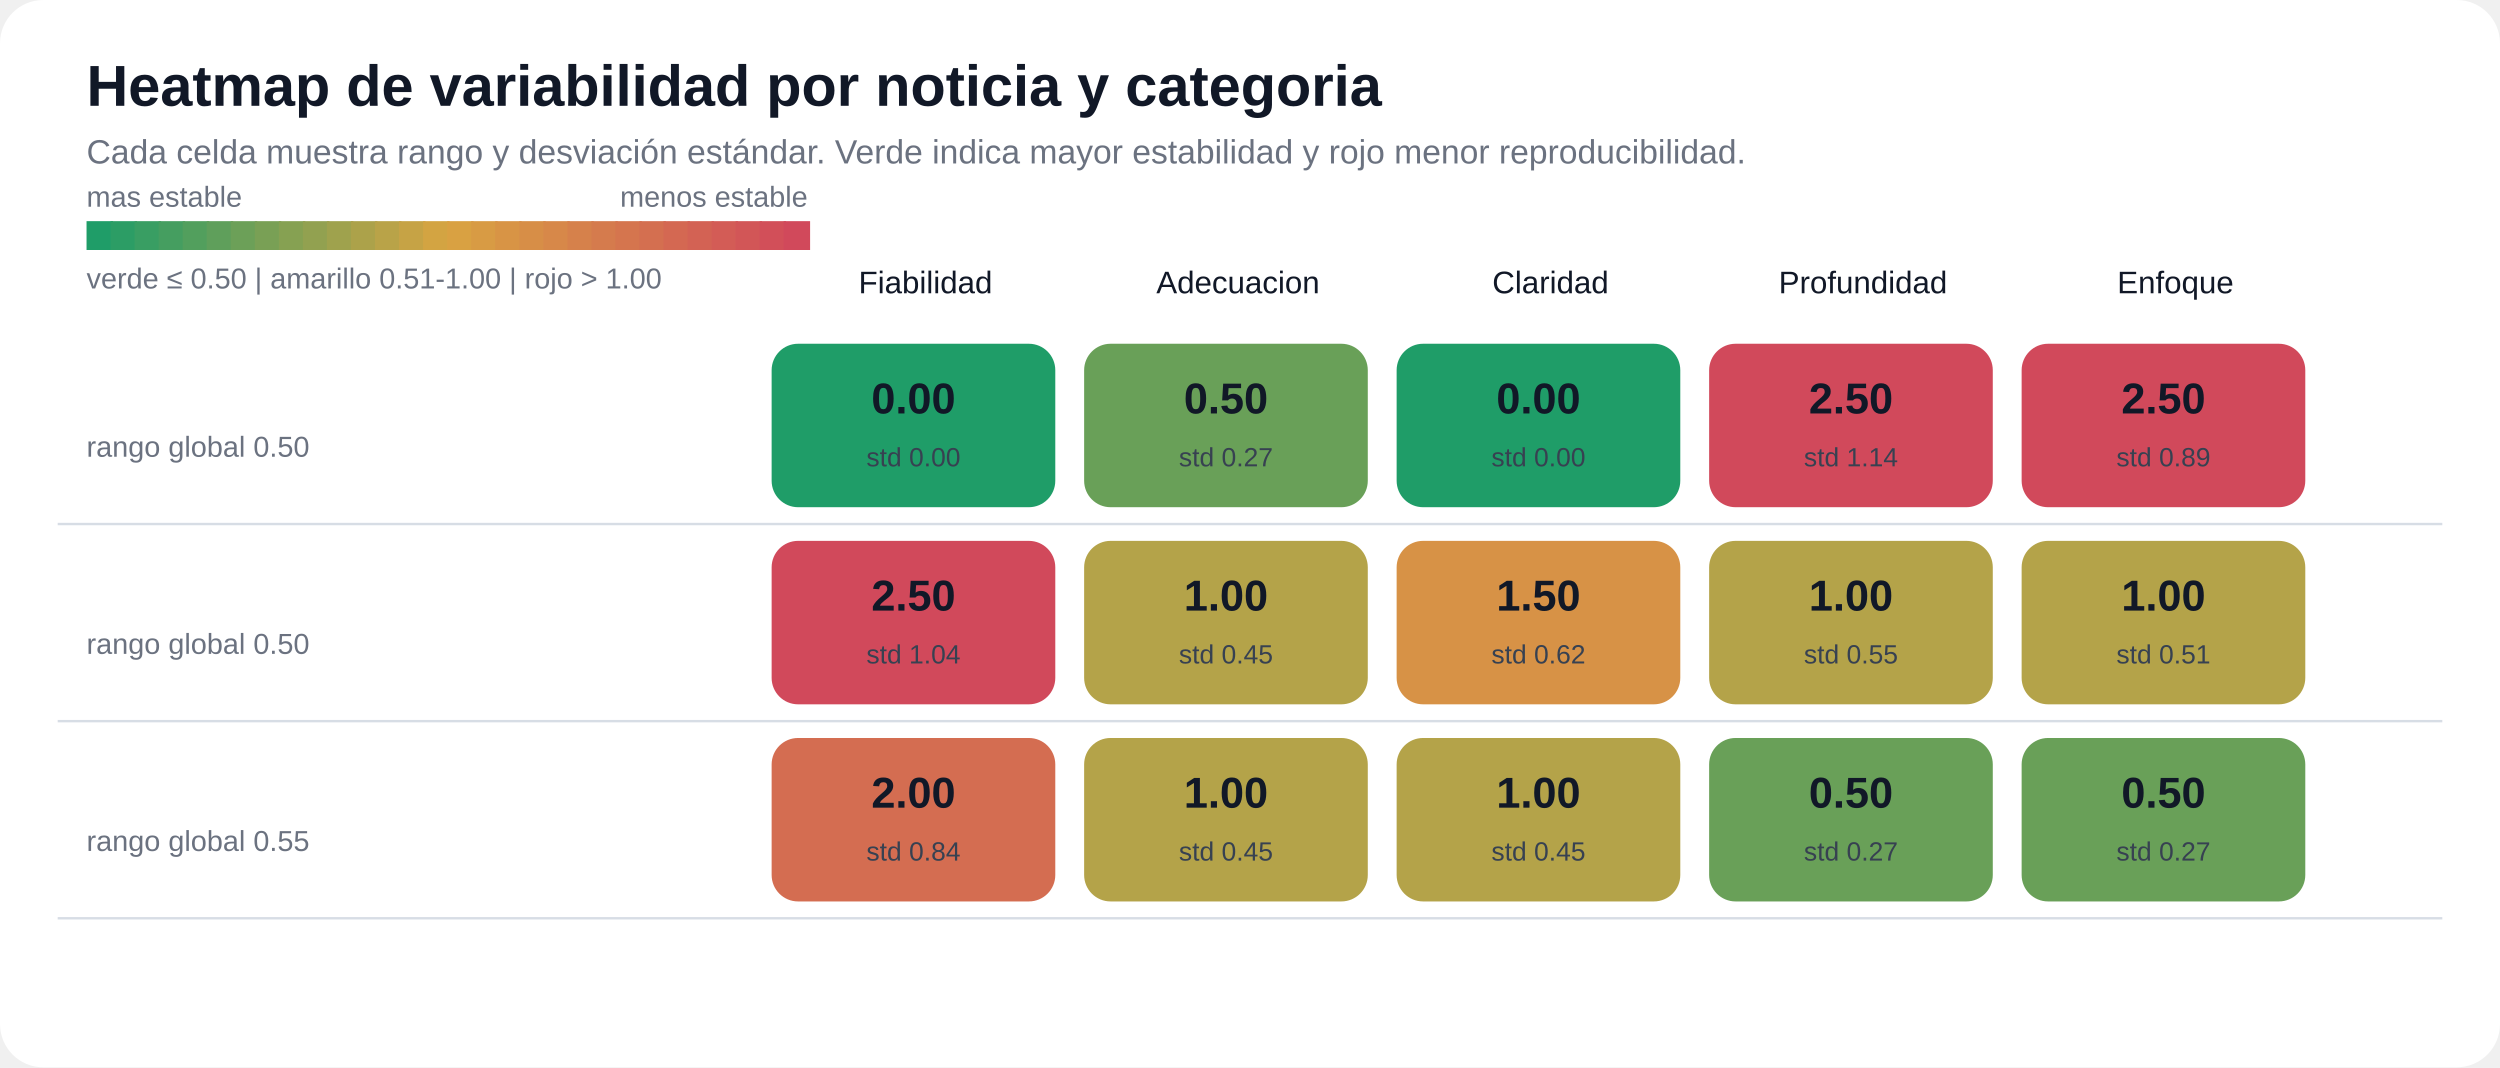
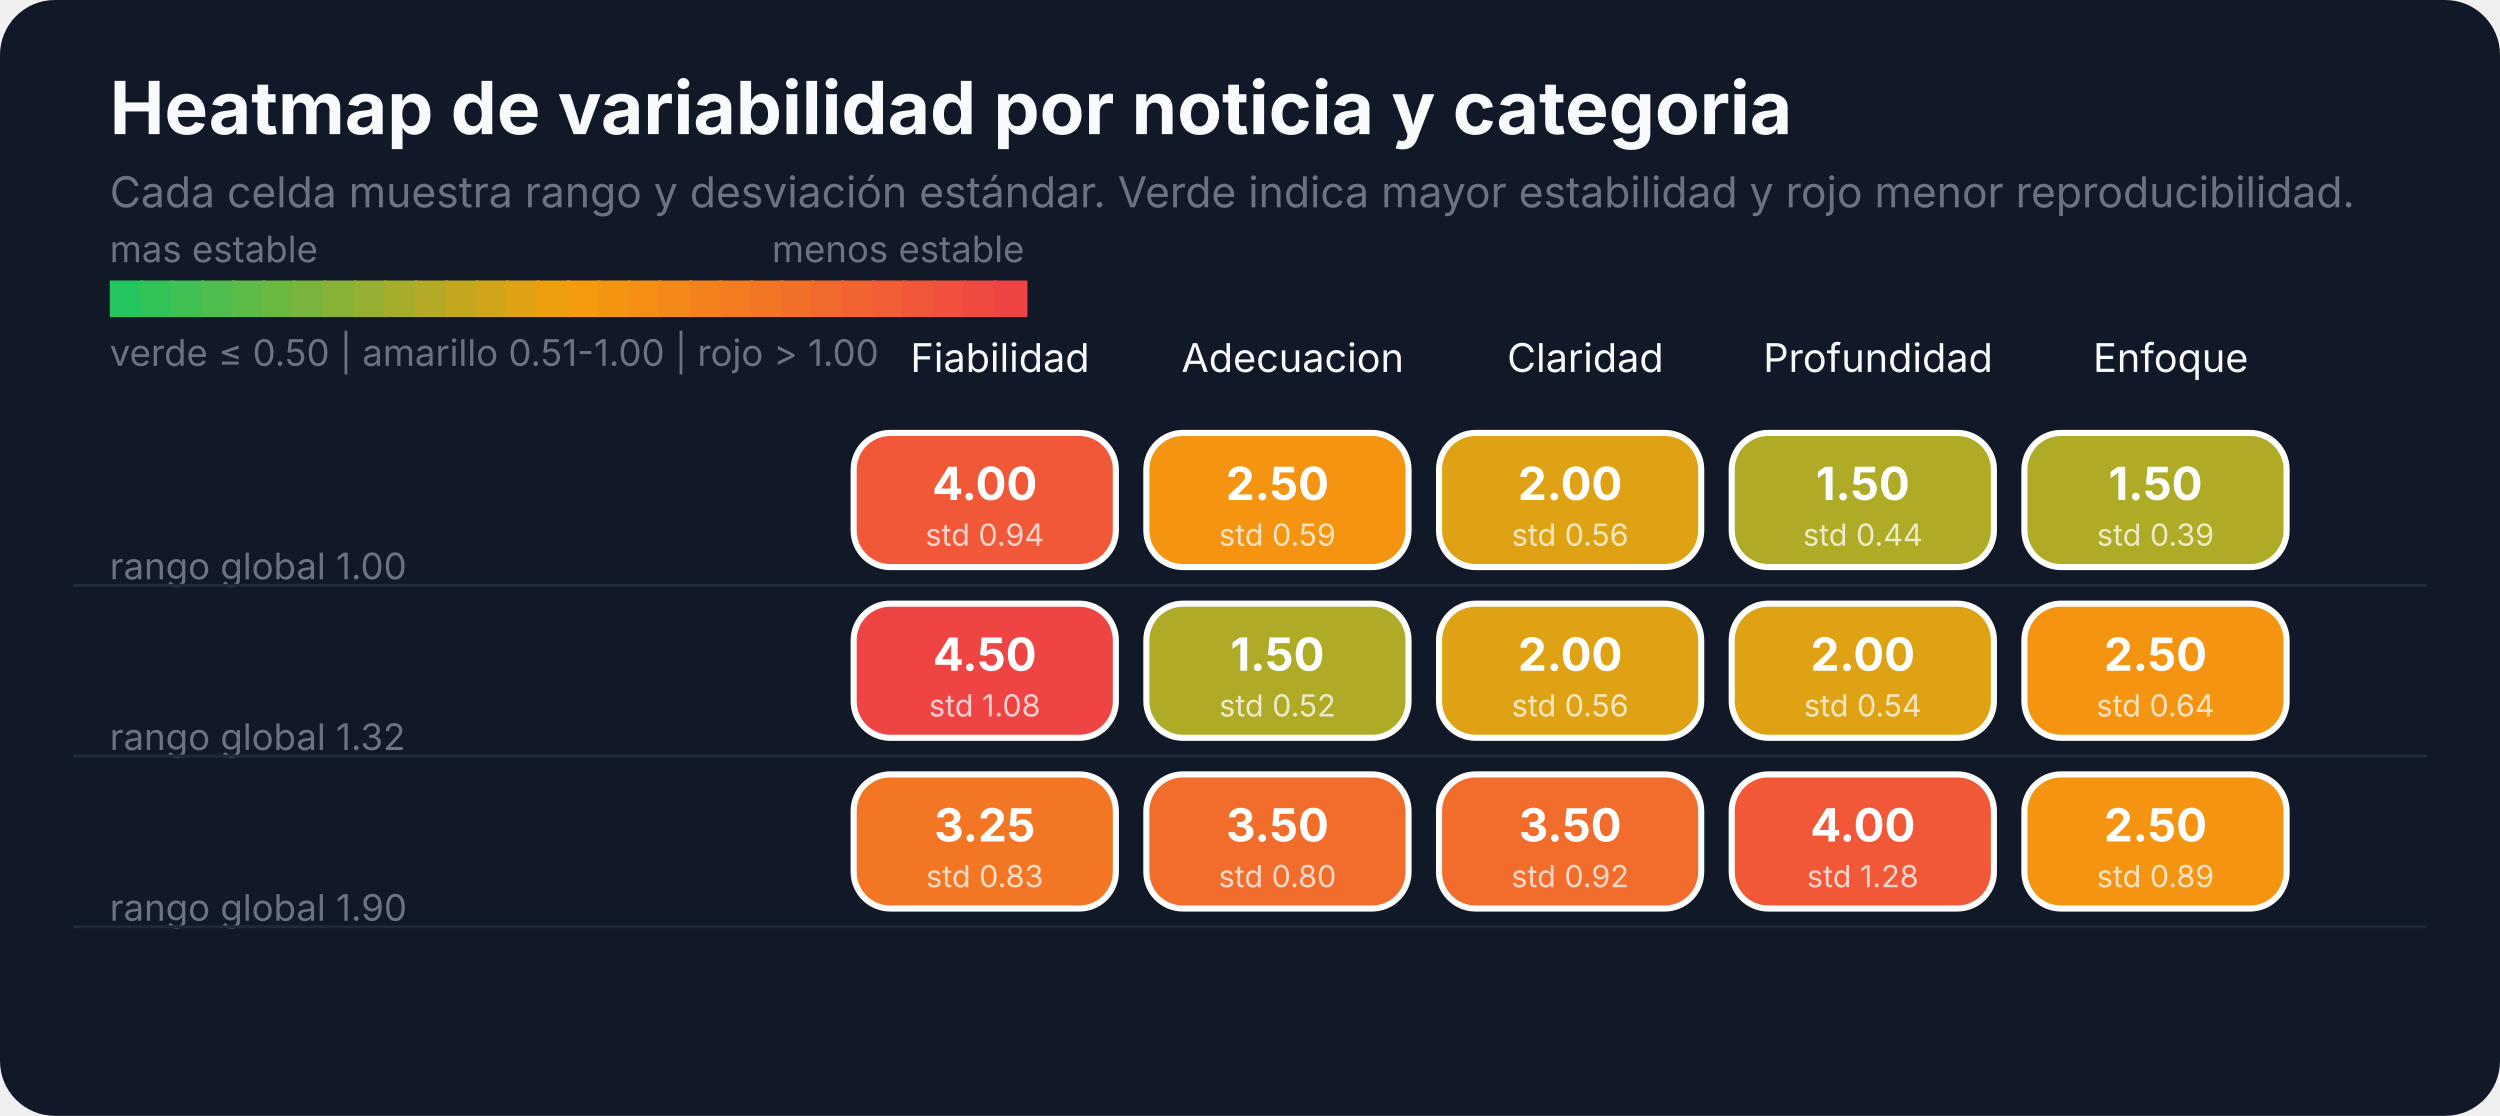
- <svg xmlns="http://www.w3.org/2000/svg" width="1040" height="444" viewBox="0 0 1040 444" role="img" aria-labelledby="title desc">
+ <svg xmlns="http://www.w3.org/2000/svg" width="820" height="366" viewBox="0 0 820 366" role="img" aria-labelledby="title desc">
  <style>
-       .title { font: 700 24px Arial, sans-serif; fill: #111827; }
-       .subtitle { font: 14px Arial, sans-serif; fill: #6b7280; }
-       .label { font: 13px Arial, sans-serif; fill: #111827; }
-       .small { font: 12px Arial, sans-serif; fill: #6b7280; }
-       .value { font: 700 13px Arial, sans-serif; fill: #111827; }
-       .axis { stroke: #d7dde5; stroke-width: 1; }
-       .panel { fill: #ffffff; stroke: #e5e7eb; stroke-width: 1; }
+       .title { font: 700 24px Inter, system-ui, -apple-system, sans-serif; fill: #f9fafb; }
+       .subtitle { font: 14px Inter, system-ui, -apple-system, sans-serif; fill: #6b7280; }
+       .label { font: 13px Inter, system-ui, -apple-system, sans-serif; fill: #f9fafb; }
+       .small { font: 12px Inter, system-ui, -apple-system, sans-serif; fill: #6b7280; }
+       .value { font: 700 13px Inter, system-ui, -apple-system, sans-serif; fill: #f9fafb; }
+       .axis { stroke: #1e293b; stroke-width: 1; }
+       .panel { fill: #111827; stroke: #1e293b; stroke-width: 1; }
    </style>
-   <rect width="1040" height="444" rx="18" fill="#ffffff" />
+   <rect width="820" height="366" rx="18" fill="#111827" />
  <text x="36" y="44" class="title">Heatmap de variabilidad por noticia y categoria</text>
  <text x="36" y="68" class="subtitle">Cada celda muestra rango y desviación estándar. Verde indica mayor estabilidad y rojo menor reproducibilidad.</text>
-   <rect x="36.0" y="92" width="11.0" height="12" fill="#1f9d68" />
-   <rect x="46.0" y="92" width="11.0" height="12" fill="#2c9d65" />
-   <rect x="56.0" y="92" width="11.0" height="12" fill="#399e63" />
-   <rect x="66.0" y="92" width="11.0" height="12" fill="#459e60" />
-   <rect x="76.0" y="92" width="11.0" height="12" fill="#529f5d" />
-   <rect x="86.0" y="92" width="11.0" height="12" fill="#5f9f5b" />
-   <rect x="96.0" y="92" width="11.0" height="12" fill="#6ca058" />
-   <rect x="106.0" y="92" width="11.0" height="12" fill="#79a055" />
-   <rect x="116.0" y="92" width="11.0" height="12" fill="#86a152" />
-   <rect x="126.0" y="92" width="11.0" height="12" fill="#92a150" />
-   <rect x="136.0" y="92" width="11.0" height="12" fill="#9fa24d" />
-   <rect x="146.0" y="92" width="11.0" height="12" fill="#aca24a" />
-   <rect x="156.0" y="92" width="11.0" height="12" fill="#b9a348" />
-   <rect x="166.0" y="92" width="11.0" height="12" fill="#c6a345" />
-   <rect x="176.0" y="92" width="11.0" height="12" fill="#d3a442" />
-   <rect x="186.0" y="92" width="11.0" height="12" fill="#d9a142" />
-   <rect x="196.0" y="92" width="11.0" height="12" fill="#d89b44" />
-   <rect x="206.0" y="92" width="11.0" height="12" fill="#d89445" />
-   <rect x="216.0" y="92" width="11.0" height="12" fill="#d78e47" />
-   <rect x="226.0" y="92" width="11.0" height="12" fill="#d78849" />
-   <rect x="236.0" y="92" width="11.0" height="12" fill="#d6814b" />
-   <rect x="246.0" y="92" width="11.0" height="12" fill="#d57b4d" />
-   <rect x="256.0" y="92" width="11.0" height="12" fill="#d5754e" />
-   <rect x="266.0" y="92" width="11.0" height="12" fill="#d46f50" />
-   <rect x="276.0" y="92" width="11.0" height="12" fill="#d46852" />
-   <rect x="286.0" y="92" width="11.0" height="12" fill="#d36254" />
-   <rect x="296.0" y="92" width="11.0" height="12" fill="#d35c56" />
-   <rect x="306.0" y="92" width="11.0" height="12" fill="#d25657" />
-   <rect x="316.0" y="92" width="11.0" height="12" fill="#d24f59" />
-   <rect x="326.0" y="92" width="11.0" height="12" fill="#d1495b" />
+   <rect x="36.0" y="92" width="11.0" height="12" fill="#22c55e" />
+   <rect x="46.0" y="92" width="11.0" height="12" fill="#31c258" />
+   <rect x="56.0" y="92" width="11.0" height="12" fill="#3fc053" />
+   <rect x="66.0" y="92" width="11.0" height="12" fill="#4ebd4d" />
+   <rect x="76.0" y="92" width="11.0" height="12" fill="#5cba47" />
+   <rect x="86.0" y="92" width="11.0" height="12" fill="#6bb841" />
+   <rect x="96.0" y="92" width="11.0" height="12" fill="#79b53c" />
+   <rect x="106.0" y="92" width="11.0" height="12" fill="#88b236" />
+   <rect x="116.0" y="92" width="11.0" height="12" fill="#96af30" />
+   <rect x="126.0" y="92" width="11.0" height="12" fill="#a5ad2a" />
+   <rect x="136.0" y="92" width="11.0" height="12" fill="#b4aa25" />
+   <rect x="146.0" y="92" width="11.0" height="12" fill="#c2a71f" />
+   <rect x="156.0" y="92" width="11.0" height="12" fill="#d1a519" />
+   <rect x="166.0" y="92" width="11.0" height="12" fill="#dfa214" />
+   <rect x="176.0" y="92" width="11.0" height="12" fill="#ee9f0e" />
+   <rect x="186.0" y="92" width="11.0" height="12" fill="#f59b0d" />
+   <rect x="196.0" y="92" width="11.0" height="12" fill="#f49511" />
+   <rect x="206.0" y="92" width="11.0" height="12" fill="#f48e15" />
+   <rect x="216.0" y="92" width="11.0" height="12" fill="#f48819" />
+   <rect x="226.0" y="92" width="11.0" height="12" fill="#f3821d" />
+   <rect x="236.0" y="92" width="11.0" height="12" fill="#f37c21" />
+   <rect x="246.0" y="92" width="11.0" height="12" fill="#f27625" />
+   <rect x="256.0" y="92" width="11.0" height="12" fill="#f26f28" />
+   <rect x="266.0" y="92" width="11.0" height="12" fill="#f1692c" />
+   <rect x="276.0" y="92" width="11.0" height="12" fill="#f16330" />
+   <rect x="286.0" y="92" width="11.0" height="12" fill="#f15d34" />
+   <rect x="296.0" y="92" width="11.0" height="12" fill="#f05738" />
+   <rect x="306.0" y="92" width="11.0" height="12" fill="#f0503c" />
+   <rect x="316.0" y="92" width="11.0" height="12" fill="#ef4a40" />
+   <rect x="326.0" y="92" width="11.0" height="12" fill="#ef4444" />
  <text x="36" y="86" class="small">mas estable</text>
  <text x="336" y="86" text-anchor="end" class="small">menos estable</text>
  <text x="36" y="120" class="small">verde ≤ 0.50 | amarillo 0.51-1.00 | rojo &gt; 1.00</text>
-   <text x="385.0" y="122" text-anchor="middle" class="label">Fiabilidad</text>
-   <text x="515.0" y="122" text-anchor="middle" class="label">Adecuacion</text>
-   <text x="645.0" y="122" text-anchor="middle" class="label">Claridad</text>
-   <text x="775.0" y="122" text-anchor="middle" class="label">Profundidad</text>
-   <text x="905.0" y="122" text-anchor="middle" class="label">Enfoque</text>
+   <text x="328.0" y="122" text-anchor="middle" class="label">Fiabilidad</text>
+   <text x="424.0" y="122" text-anchor="middle" class="label">Adecuacion</text>
+   <text x="520.0" y="122" text-anchor="middle" class="label">Claridad</text>
+   <text x="616.0" y="122" text-anchor="middle" class="label">Profundidad</text>
+   <text x="712.0" y="122" text-anchor="middle" class="label">Enfoque</text>
  <text x="36" y="170" class="label" />
-   <text x="36" y="190" class="small">rango global 0.50</text>
-   <rect x="320" y="142" width="120" height="70" rx="12" fill="#1f9d68" stroke="white" stroke-width="2" />
-   <text x="380.0" y="172" text-anchor="middle" font-family="Arial, sans-serif" font-size="18" font-weight="700" fill="#111827">0.00</text>
-   <text x="380.0" y="194" text-anchor="middle" font-family="Arial, sans-serif" font-size="11" fill="#374151">std 0.00</text>
-   <rect x="450" y="142" width="120" height="70" rx="12" fill="#69a058" stroke="white" stroke-width="2" />
-   <text x="510.0" y="172" text-anchor="middle" font-family="Arial, sans-serif" font-size="18" font-weight="700" fill="#111827">0.50</text>
-   <text x="510.0" y="194" text-anchor="middle" font-family="Arial, sans-serif" font-size="11" fill="#374151">std 0.27</text>
-   <rect x="580" y="142" width="120" height="70" rx="12" fill="#1f9d68" stroke="white" stroke-width="2" />
-   <text x="640.0" y="172" text-anchor="middle" font-family="Arial, sans-serif" font-size="18" font-weight="700" fill="#111827">0.00</text>
-   <text x="640.0" y="194" text-anchor="middle" font-family="Arial, sans-serif" font-size="11" fill="#374151">std 0.00</text>
-   <rect x="710" y="142" width="120" height="70" rx="12" fill="#d1495b" stroke="white" stroke-width="2" />
-   <text x="770.0" y="172" text-anchor="middle" font-family="Arial, sans-serif" font-size="18" font-weight="700" fill="#111827">2.50</text>
-   <text x="770.0" y="194" text-anchor="middle" font-family="Arial, sans-serif" font-size="11" fill="#374151">std 1.14</text>
-   <rect x="840" y="142" width="120" height="70" rx="12" fill="#d1495b" stroke="white" stroke-width="2" />
-   <text x="900.0" y="172" text-anchor="middle" font-family="Arial, sans-serif" font-size="18" font-weight="700" fill="#111827">2.50</text>
-   <text x="900.0" y="194" text-anchor="middle" font-family="Arial, sans-serif" font-size="11" fill="#374151">std 0.89</text>
-   <line x1="24" y1="218" x2="1016" y2="218" stroke="#d7dde5" />
-   <text x="36" y="252" class="label" />
-   <text x="36" y="272" class="small">rango global 0.50</text>
-   <rect x="320" y="224" width="120" height="70" rx="12" fill="#d1495b" stroke="white" stroke-width="2" />
-   <text x="380.0" y="254" text-anchor="middle" font-family="Arial, sans-serif" font-size="18" font-weight="700" fill="#111827">2.50</text>
-   <text x="380.0" y="276" text-anchor="middle" font-family="Arial, sans-serif" font-size="11" fill="#374151">std 1.04</text>
-   <rect x="450" y="224" width="120" height="70" rx="12" fill="#b4a349" stroke="white" stroke-width="2" />
-   <text x="510.0" y="254" text-anchor="middle" font-family="Arial, sans-serif" font-size="18" font-weight="700" fill="#111827">1.00</text>
-   <text x="510.0" y="276" text-anchor="middle" font-family="Arial, sans-serif" font-size="11" fill="#374151">std 0.45</text>
-   <rect x="580" y="224" width="120" height="70" rx="12" fill="#d79246" stroke="white" stroke-width="2" />
-   <text x="640.0" y="254" text-anchor="middle" font-family="Arial, sans-serif" font-size="18" font-weight="700" fill="#111827">1.50</text>
-   <text x="640.0" y="276" text-anchor="middle" font-family="Arial, sans-serif" font-size="11" fill="#374151">std 0.62</text>
-   <rect x="710" y="224" width="120" height="70" rx="12" fill="#b4a349" stroke="white" stroke-width="2" />
-   <text x="770.0" y="254" text-anchor="middle" font-family="Arial, sans-serif" font-size="18" font-weight="700" fill="#111827">1.00</text>
-   <text x="770.0" y="276" text-anchor="middle" font-family="Arial, sans-serif" font-size="11" fill="#374151">std 0.55</text>
-   <rect x="840" y="224" width="120" height="70" rx="12" fill="#b4a349" stroke="white" stroke-width="2" />
-   <text x="900.0" y="254" text-anchor="middle" font-family="Arial, sans-serif" font-size="18" font-weight="700" fill="#111827">1.00</text>
-   <text x="900.0" y="276" text-anchor="middle" font-family="Arial, sans-serif" font-size="11" fill="#374151">std 0.51</text>
-   <line x1="24" y1="300" x2="1016" y2="300" stroke="#d7dde5" />
-   <text x="36" y="334" class="label" />
-   <text x="36" y="354" class="small">rango global 0.55</text>
-   <rect x="320" y="306" width="120" height="70" rx="12" fill="#d46d51" stroke="white" stroke-width="2" />
-   <text x="380.0" y="336" text-anchor="middle" font-family="Arial, sans-serif" font-size="18" font-weight="700" fill="#111827">2.00</text>
-   <text x="380.0" y="358" text-anchor="middle" font-family="Arial, sans-serif" font-size="11" fill="#374151">std 0.84</text>
-   <rect x="450" y="306" width="120" height="70" rx="12" fill="#b4a349" stroke="white" stroke-width="2" />
-   <text x="510.0" y="336" text-anchor="middle" font-family="Arial, sans-serif" font-size="18" font-weight="700" fill="#111827">1.00</text>
-   <text x="510.0" y="358" text-anchor="middle" font-family="Arial, sans-serif" font-size="11" fill="#374151">std 0.45</text>
-   <rect x="580" y="306" width="120" height="70" rx="12" fill="#b4a349" stroke="white" stroke-width="2" />
-   <text x="640.0" y="336" text-anchor="middle" font-family="Arial, sans-serif" font-size="18" font-weight="700" fill="#111827">1.00</text>
-   <text x="640.0" y="358" text-anchor="middle" font-family="Arial, sans-serif" font-size="11" fill="#374151">std 0.45</text>
-   <rect x="710" y="306" width="120" height="70" rx="12" fill="#69a058" stroke="white" stroke-width="2" />
-   <text x="770.0" y="336" text-anchor="middle" font-family="Arial, sans-serif" font-size="18" font-weight="700" fill="#111827">0.50</text>
-   <text x="770.0" y="358" text-anchor="middle" font-family="Arial, sans-serif" font-size="11" fill="#374151">std 0.27</text>
-   <rect x="840" y="306" width="120" height="70" rx="12" fill="#69a058" stroke="white" stroke-width="2" />
-   <text x="900.0" y="336" text-anchor="middle" font-family="Arial, sans-serif" font-size="18" font-weight="700" fill="#111827">0.50</text>
-   <text x="900.0" y="358" text-anchor="middle" font-family="Arial, sans-serif" font-size="11" fill="#374151">std 0.27</text>
-   <line x1="24" y1="382" x2="1016" y2="382" stroke="#d7dde5" />
+   <text x="36" y="190" class="small">rango global 1.00</text>
+   <rect x="280" y="142" width="86" height="44" rx="12" fill="#f05837" stroke="white" stroke-width="2" />
+   <text x="323.0" y="164" text-anchor="middle" font-family="Inter, system-ui, sans-serif" font-size="15" font-weight="700" fill="#ffffff">4.00</text>
+   <text x="323.0" y="179" text-anchor="middle" font-family="Inter, system-ui, sans-serif" font-size="10" fill="rgba(255,255,255,0.75)">std 0.94</text>
+   <rect x="376" y="142" width="86" height="44" rx="12" fill="#f49411" stroke="white" stroke-width="2" />
+   <text x="419.0" y="164" text-anchor="middle" font-family="Inter, system-ui, sans-serif" font-size="15" font-weight="700" fill="#ffffff">2.50</text>
+   <text x="419.0" y="179" text-anchor="middle" font-family="Inter, system-ui, sans-serif" font-size="10" fill="rgba(255,255,255,0.75)">std 0.59</text>
+   <rect x="472" y="142" width="86" height="44" rx="12" fill="#dea214" stroke="white" stroke-width="2" />
+   <text x="515.0" y="164" text-anchor="middle" font-family="Inter, system-ui, sans-serif" font-size="15" font-weight="700" fill="#ffffff">2.00</text>
+   <text x="515.0" y="179" text-anchor="middle" font-family="Inter, system-ui, sans-serif" font-size="10" fill="rgba(255,255,255,0.75)">std 0.56</text>
+   <rect x="568" y="142" width="86" height="44" rx="12" fill="#afab27" stroke="white" stroke-width="2" />
+   <text x="611.0" y="164" text-anchor="middle" font-family="Inter, system-ui, sans-serif" font-size="15" font-weight="700" fill="#ffffff">1.50</text>
+   <text x="611.0" y="179" text-anchor="middle" font-family="Inter, system-ui, sans-serif" font-size="10" fill="rgba(255,255,255,0.75)">std 0.44</text>
+   <rect x="664" y="142" width="86" height="44" rx="12" fill="#afab27" stroke="white" stroke-width="2" />
+   <text x="707.0" y="164" text-anchor="middle" font-family="Inter, system-ui, sans-serif" font-size="15" font-weight="700" fill="#ffffff">1.50</text>
+   <text x="707.0" y="179" text-anchor="middle" font-family="Inter, system-ui, sans-serif" font-size="10" fill="rgba(255,255,255,0.75)">std 0.39</text>
+   <line x1="24" y1="192" x2="796" y2="192" stroke="#1e293b" />
+   <text x="36" y="226" class="label" />
+   <text x="36" y="246" class="small">rango global 1.32</text>
+   <rect x="280" y="198" width="86" height="44" rx="12" fill="#ef4444" stroke="white" stroke-width="2" />
+   <text x="323.0" y="220" text-anchor="middle" font-family="Inter, system-ui, sans-serif" font-size="15" font-weight="700" fill="#ffffff">4.50</text>
+   <text x="323.0" y="235" text-anchor="middle" font-family="Inter, system-ui, sans-serif" font-size="10" fill="rgba(255,255,255,0.75)">std 1.08</text>
+   <rect x="376" y="198" width="86" height="44" rx="12" fill="#afab27" stroke="white" stroke-width="2" />
+   <text x="419.0" y="220" text-anchor="middle" font-family="Inter, system-ui, sans-serif" font-size="15" font-weight="700" fill="#ffffff">1.50</text>
+   <text x="419.0" y="235" text-anchor="middle" font-family="Inter, system-ui, sans-serif" font-size="10" fill="rgba(255,255,255,0.75)">std 0.52</text>
+   <rect x="472" y="198" width="86" height="44" rx="12" fill="#dea214" stroke="white" stroke-width="2" />
+   <text x="515.0" y="220" text-anchor="middle" font-family="Inter, system-ui, sans-serif" font-size="15" font-weight="700" fill="#ffffff">2.00</text>
+   <text x="515.0" y="235" text-anchor="middle" font-family="Inter, system-ui, sans-serif" font-size="10" fill="rgba(255,255,255,0.75)">std 0.56</text>
+   <rect x="568" y="198" width="86" height="44" rx="12" fill="#dea214" stroke="white" stroke-width="2" />
+   <text x="611.0" y="220" text-anchor="middle" font-family="Inter, system-ui, sans-serif" font-size="15" font-weight="700" fill="#ffffff">2.00</text>
+   <text x="611.0" y="235" text-anchor="middle" font-family="Inter, system-ui, sans-serif" font-size="10" fill="rgba(255,255,255,0.75)">std 0.54</text>
+   <rect x="664" y="198" width="86" height="44" rx="12" fill="#f49411" stroke="white" stroke-width="2" />
+   <text x="707.0" y="220" text-anchor="middle" font-family="Inter, system-ui, sans-serif" font-size="15" font-weight="700" fill="#ffffff">2.50</text>
+   <text x="707.0" y="235" text-anchor="middle" font-family="Inter, system-ui, sans-serif" font-size="10" fill="rgba(255,255,255,0.75)">std 0.64</text>
+   <line x1="24" y1="248" x2="796" y2="248" stroke="#1e293b" />
+   <text x="36" y="282" class="label" />
+   <text x="36" y="302" class="small">rango global 1.90</text>
+   <rect x="280" y="254" width="86" height="44" rx="12" fill="#f27624" stroke="white" stroke-width="2" />
+   <text x="323.0" y="276" text-anchor="middle" font-family="Inter, system-ui, sans-serif" font-size="15" font-weight="700" fill="#ffffff">3.25</text>
+   <text x="323.0" y="291" text-anchor="middle" font-family="Inter, system-ui, sans-serif" font-size="10" fill="rgba(255,255,255,0.75)">std 0.83</text>
+   <rect x="376" y="254" width="86" height="44" rx="12" fill="#f26c2b" stroke="white" stroke-width="2" />
+   <text x="419.0" y="276" text-anchor="middle" font-family="Inter, system-ui, sans-serif" font-size="15" font-weight="700" fill="#ffffff">3.50</text>
+   <text x="419.0" y="291" text-anchor="middle" font-family="Inter, system-ui, sans-serif" font-size="10" fill="rgba(255,255,255,0.75)">std 0.80</text>
+   <rect x="472" y="254" width="86" height="44" rx="12" fill="#f26c2b" stroke="white" stroke-width="2" />
+   <text x="515.0" y="276" text-anchor="middle" font-family="Inter, system-ui, sans-serif" font-size="15" font-weight="700" fill="#ffffff">3.50</text>
+   <text x="515.0" y="291" text-anchor="middle" font-family="Inter, system-ui, sans-serif" font-size="10" fill="rgba(255,255,255,0.75)">std 0.92</text>
+   <rect x="568" y="254" width="86" height="44" rx="12" fill="#f05837" stroke="white" stroke-width="2" />
+   <text x="611.0" y="276" text-anchor="middle" font-family="Inter, system-ui, sans-serif" font-size="15" font-weight="700" fill="#ffffff">4.00</text>
+   <text x="611.0" y="291" text-anchor="middle" font-family="Inter, system-ui, sans-serif" font-size="10" fill="rgba(255,255,255,0.75)">std 1.28</text>
+   <rect x="664" y="254" width="86" height="44" rx="12" fill="#f49411" stroke="white" stroke-width="2" />
+   <text x="707.0" y="276" text-anchor="middle" font-family="Inter, system-ui, sans-serif" font-size="15" font-weight="700" fill="#ffffff">2.50</text>
+   <text x="707.0" y="291" text-anchor="middle" font-family="Inter, system-ui, sans-serif" font-size="10" fill="rgba(255,255,255,0.75)">std 0.89</text>
+   <line x1="24" y1="304" x2="796" y2="304" stroke="#1e293b" />
</svg>
